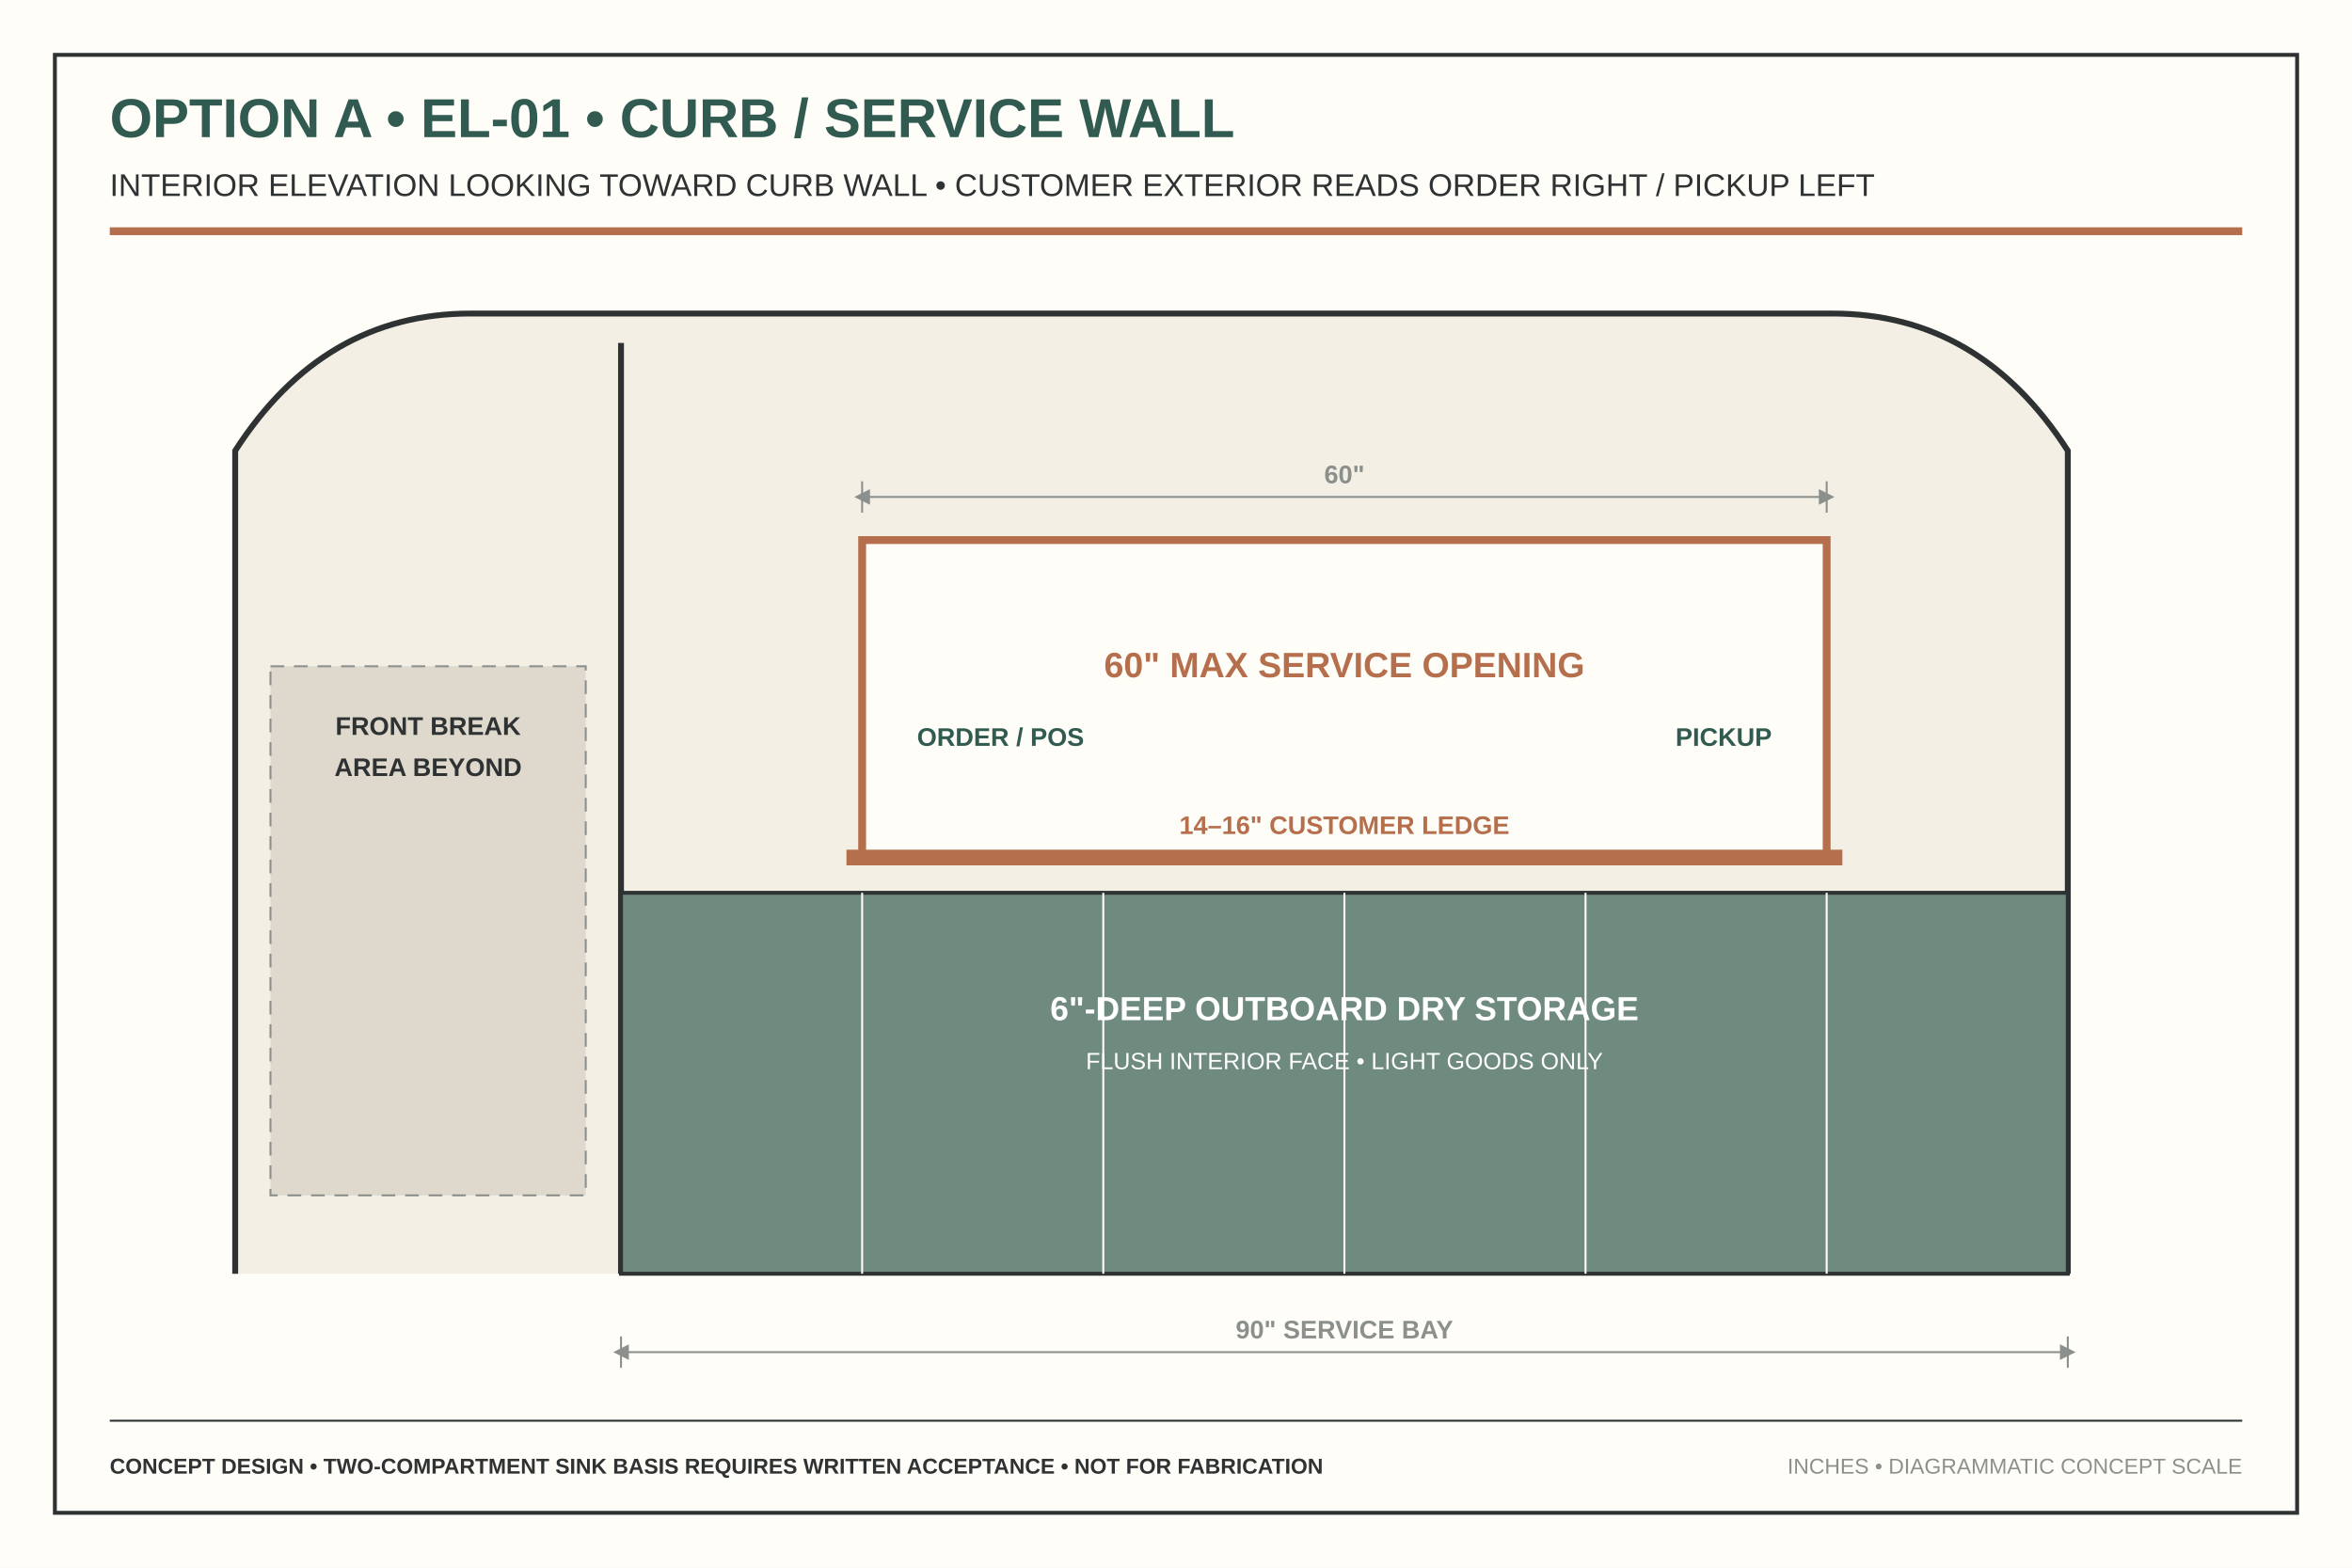
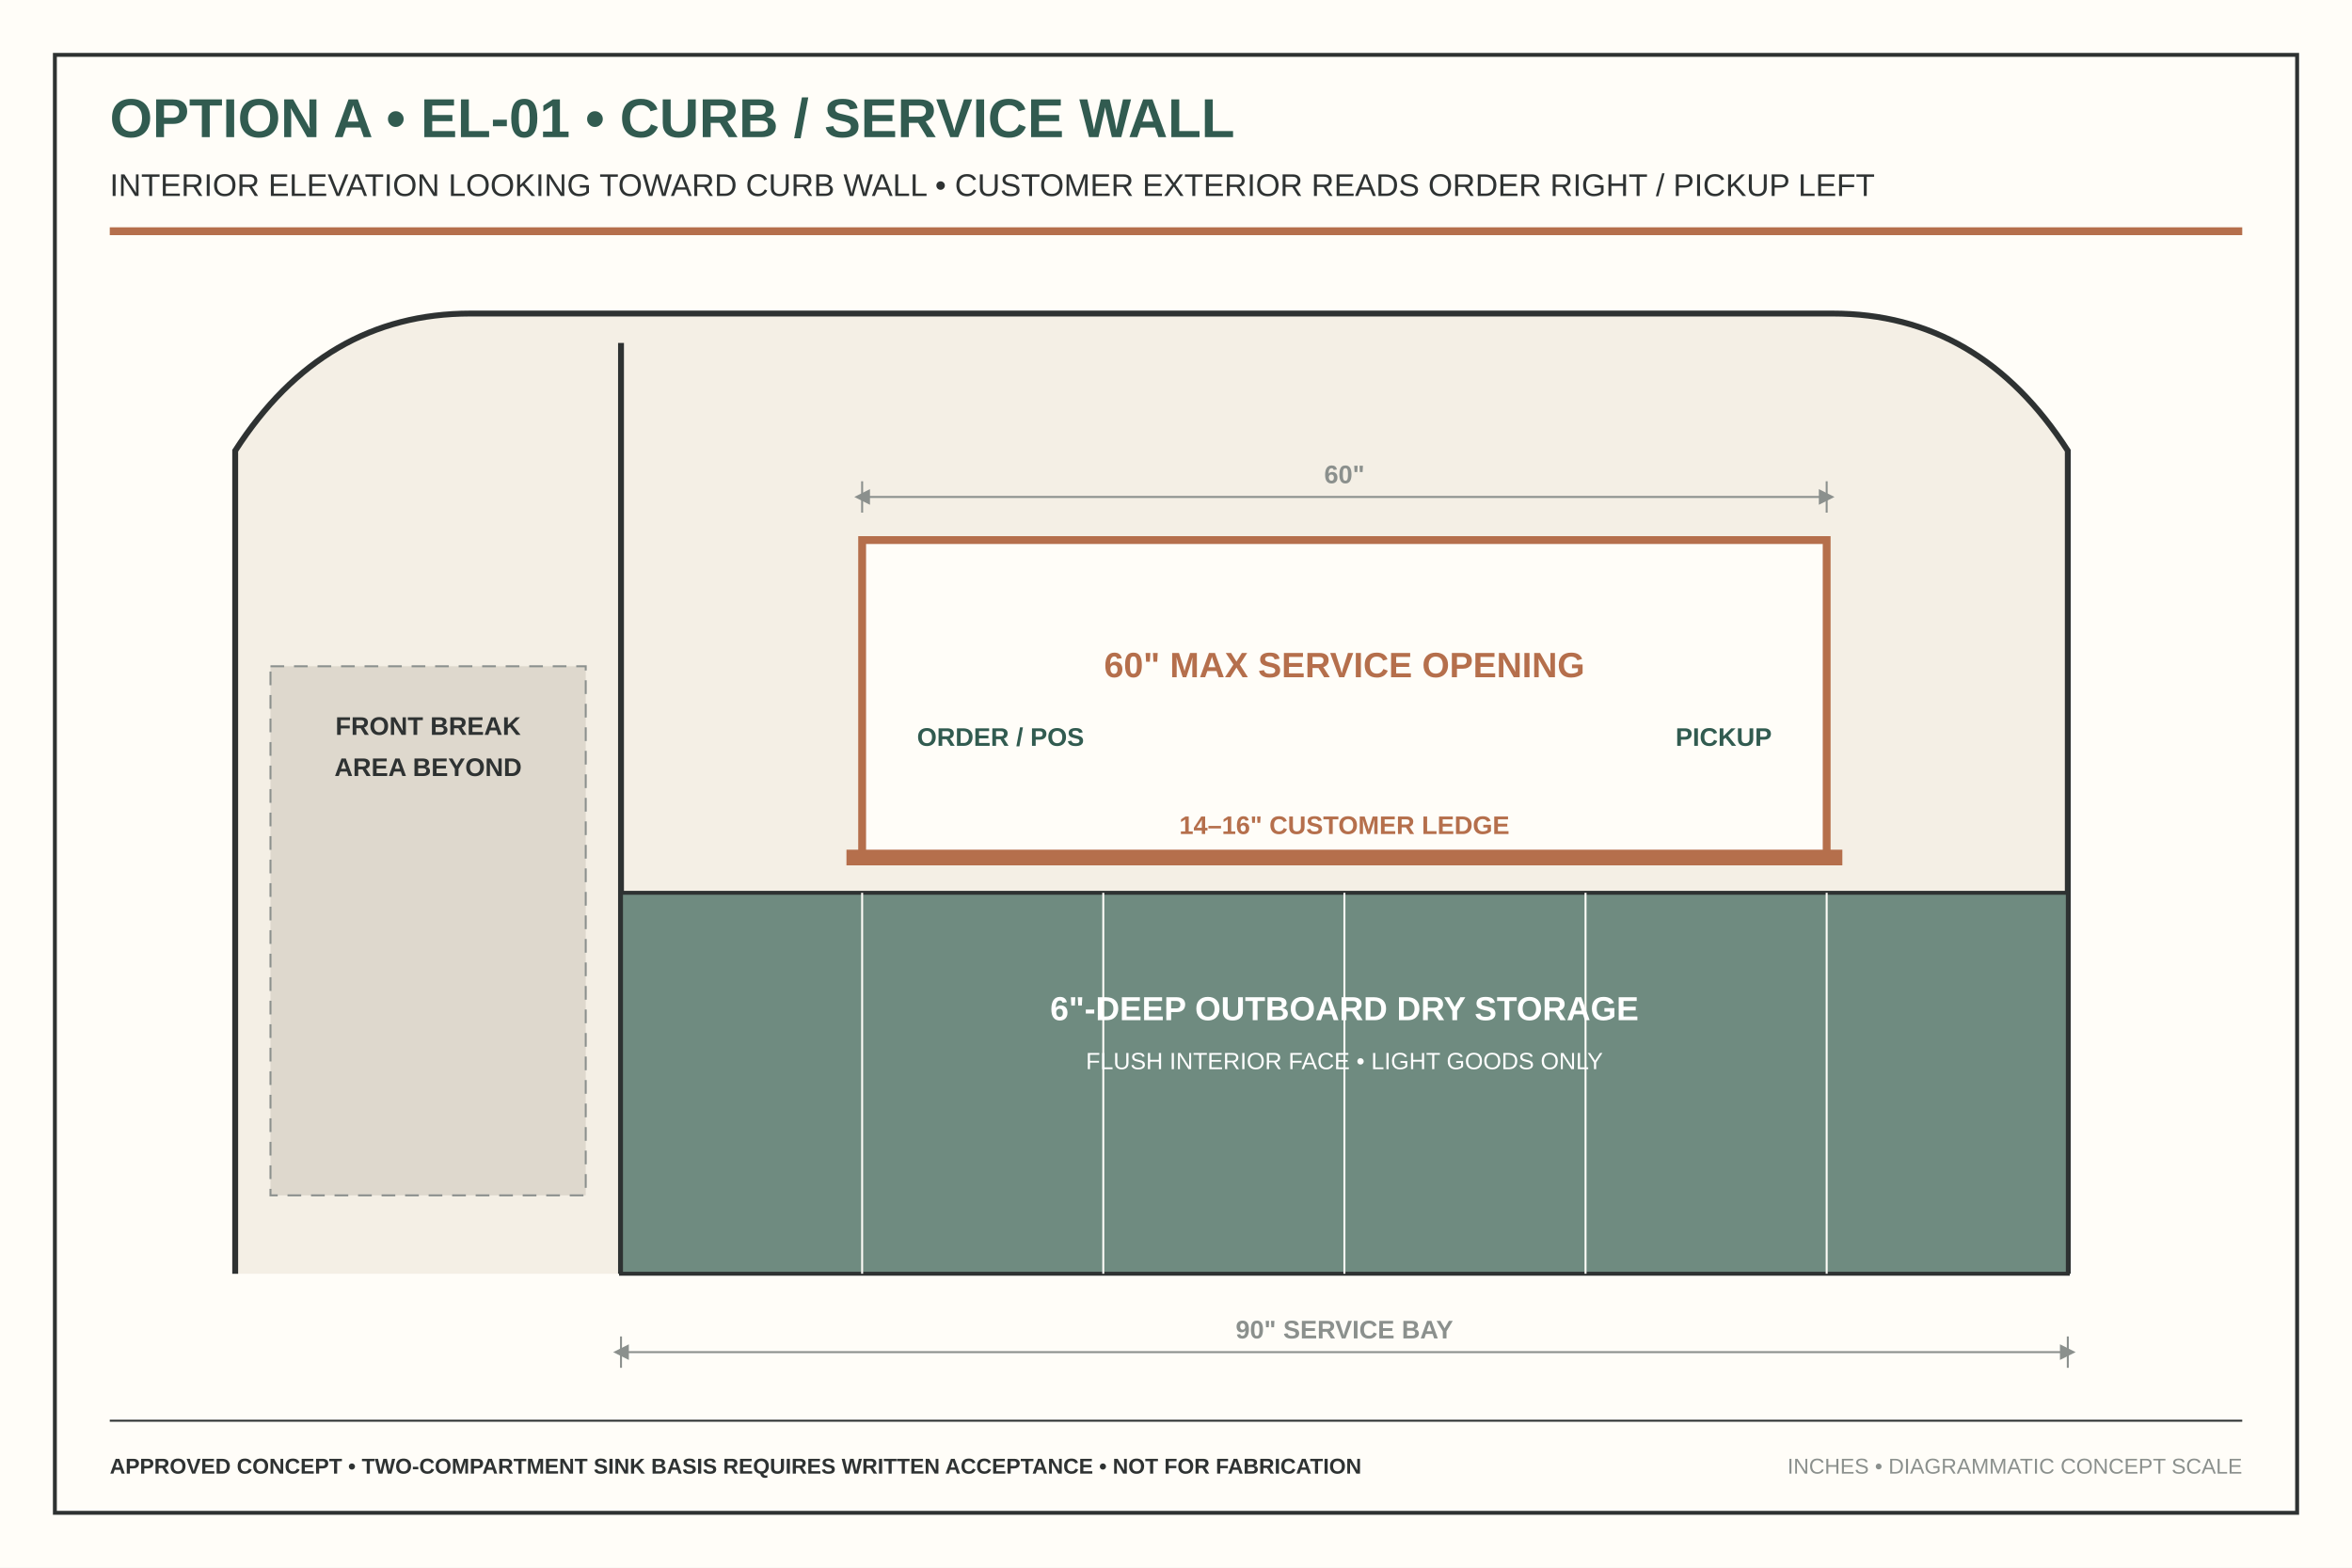
<svg xmlns="http://www.w3.org/2000/svg" width="1200" height="800" viewBox="0 0 1200 800" role="img" aria-labelledby="title desc">
  <rect width="1200" height="800" fill="#FFFDF8" />
  <rect x="28" y="28" width="1144" height="744" fill="none" stroke="#2E3232" stroke-width="2" />
  <text x="56" y="70" font-family="Arial,Helvetica,sans-serif" font-size="28" text-anchor="start" font-weight="700" fill="#315B50">OPTION A • EL-01 • CURB / SERVICE WALL</text>
  <text x="56" y="100" font-family="Arial,Helvetica,sans-serif" font-size="16" text-anchor="start" font-weight="400" fill="#2E3232">INTERIOR ELEVATION LOOKING TOWARD CURB WALL • CUSTOMER EXTERIOR READS ORDER RIGHT / PICKUP LEFT</text>
  <line x1="56" y1="118" x2="1144" y2="118" stroke="#B56F4C" stroke-width="4" />
  <defs>
    <marker id="arrow" markerWidth="8" markerHeight="8" refX="4" refY="4" orient="auto-start-reverse">
      <path d="M0,0 L8,4 L0,8 z" fill="#8B908D" />
    </marker>
    <pattern id="hatch" width="10" height="10" patternUnits="userSpaceOnUse" patternTransform="rotate(45)">
      <line x1="0" y1="0" x2="0" y2="10" stroke="#8B908D" stroke-width="2" />
    </pattern>
  </defs>
  <path d="M 120 650 L 120 230 Q 165 160 240 160 L 935 160 Q 1010 160 1055 230 L 1055 650" fill="#F4EFE5" stroke="#2E3232" stroke-width="3" />
  <rect x="138" y="340" width="160.842" height="270" fill="#DED8CD" stroke="#8B908D" stroke-width="1" stroke-dasharray="7 5" />
  <text x="218.421" y="375" font-family="Arial,Helvetica,sans-serif" font-size="13" text-anchor="middle" font-weight="700" fill="#2E3232">FRONT BREAK</text>
  <text x="218.421" y="396" font-family="Arial,Helvetica,sans-serif" font-size="13" text-anchor="middle" font-weight="700" fill="#2E3232">AREA BEYOND</text>
  <line x1="316.842" y1="175" x2="316.842" y2="650" stroke="#2E3232" stroke-width="3" />
  <rect x="439.868" y="275.6" width="492.105" height="162" fill="#FFFDF8" stroke="#B56F4C" stroke-width="4" />
  <text x="685.921" y="345.6" font-family="Arial,Helvetica,sans-serif" font-size="18" text-anchor="middle" font-weight="700" fill="#B56F4C">60" MAX SERVICE OPENING</text>
  <line x1="431.868" y1="437.6" x2="939.974" y2="437.6" stroke="#B56F4C" stroke-width="8" />
  <text x="685.921" y="425.6" font-family="Arial,Helvetica,sans-serif" font-size="13" text-anchor="middle" font-weight="700" fill="#B56F4C">14–16" CUSTOMER LEDGE</text>
  <text x="467.868" y="380.6" font-family="Arial,Helvetica,sans-serif" font-size="13" text-anchor="start" font-weight="700" fill="#315B50">ORDER / POS</text>
  <text x="903.974" y="380.6" font-family="Arial,Helvetica,sans-serif" font-size="13" text-anchor="end" font-weight="700" fill="#315B50">PICKUP</text>
  <rect x="316.842" y="455.6" width="738.158" height="194.4" fill="#6F8B80" stroke="#2E3232" stroke-width="2" />
  <line x1="439.868" y1="455.6" x2="439.868" y2="650" stroke="#FFFDF8" stroke-width="1" />
  <line x1="562.895" y1="455.6" x2="562.895" y2="650" stroke="#FFFDF8" stroke-width="1" />
  <line x1="685.921" y1="455.6" x2="685.921" y2="650" stroke="#FFFDF8" stroke-width="1" />
  <line x1="808.947" y1="455.6" x2="808.947" y2="650" stroke="#FFFDF8" stroke-width="1" />
  <line x1="931.974" y1="455.6" x2="931.974" y2="650" stroke="#FFFDF8" stroke-width="1" />
  <text x="685.921" y="520.6" font-family="Arial,Helvetica,sans-serif" font-size="17" text-anchor="middle" font-weight="700" fill="#FFFFFF">6"-DEEP OUTBOARD DRY STORAGE</text>
  <text x="685.921" y="545.6" font-family="Arial,Helvetica,sans-serif" font-size="12" text-anchor="middle" font-weight="400" fill="#FFFFFF">FLUSH INTERIOR FACE • LIGHT GOODS ONLY</text>
  <line x1="316.842" y1="690" x2="1055" y2="690" stroke="#8B908D" stroke-width="1" marker-start="url(#arrow)" marker-end="url(#arrow)" />
  <line x1="316.842" y1="682" x2="316.842" y2="698" stroke="#8B908D" stroke-width="1" />
  <line x1="1055" y1="682" x2="1055" y2="698" stroke="#8B908D" stroke-width="1" />
  <text x="685.921" y="683" font-family="Arial,Helvetica,sans-serif" font-size="13" text-anchor="middle" font-weight="700" fill="#8B908D">90" SERVICE BAY</text>
  <line x1="439.868" y1="253.6" x2="931.974" y2="253.6" stroke="#8B908D" stroke-width="1" marker-start="url(#arrow)" marker-end="url(#arrow)" />
  <line x1="439.868" y1="245.6" x2="439.868" y2="261.6" stroke="#8B908D" stroke-width="1" />
  <line x1="931.974" y1="245.6" x2="931.974" y2="261.6" stroke="#8B908D" stroke-width="1" />
  <text x="685.921" y="246.6" font-family="Arial,Helvetica,sans-serif" font-size="13" text-anchor="middle" font-weight="700" fill="#8B908D">60"</text>
  <line x1="56" y1="725" x2="1144" y2="725" stroke="#2E3232" stroke-width="1" />
-   <text x="56" y="752" font-family="Arial,Helvetica,sans-serif" font-size="11" text-anchor="start" font-weight="700" fill="#2E3232">CONCEPT DESIGN • TWO-COMPARTMENT SINK BASIS REQUIRES WRITTEN ACCEPTANCE • NOT FOR FABRICATION</text>
+   <text x="56" y="752" font-family="Arial,Helvetica,sans-serif" font-size="11" text-anchor="start" font-weight="700" fill="#2E3232">APPROVED CONCEPT • TWO-COMPARTMENT SINK BASIS REQUIRES WRITTEN ACCEPTANCE • NOT FOR FABRICATION</text>
  <text x="1144" y="752" font-family="Arial,Helvetica,sans-serif" font-size="11" text-anchor="end" font-weight="400" fill="#8B908D">INCHES • DIAGRAMMATIC CONCEPT SCALE</text>
</svg>
